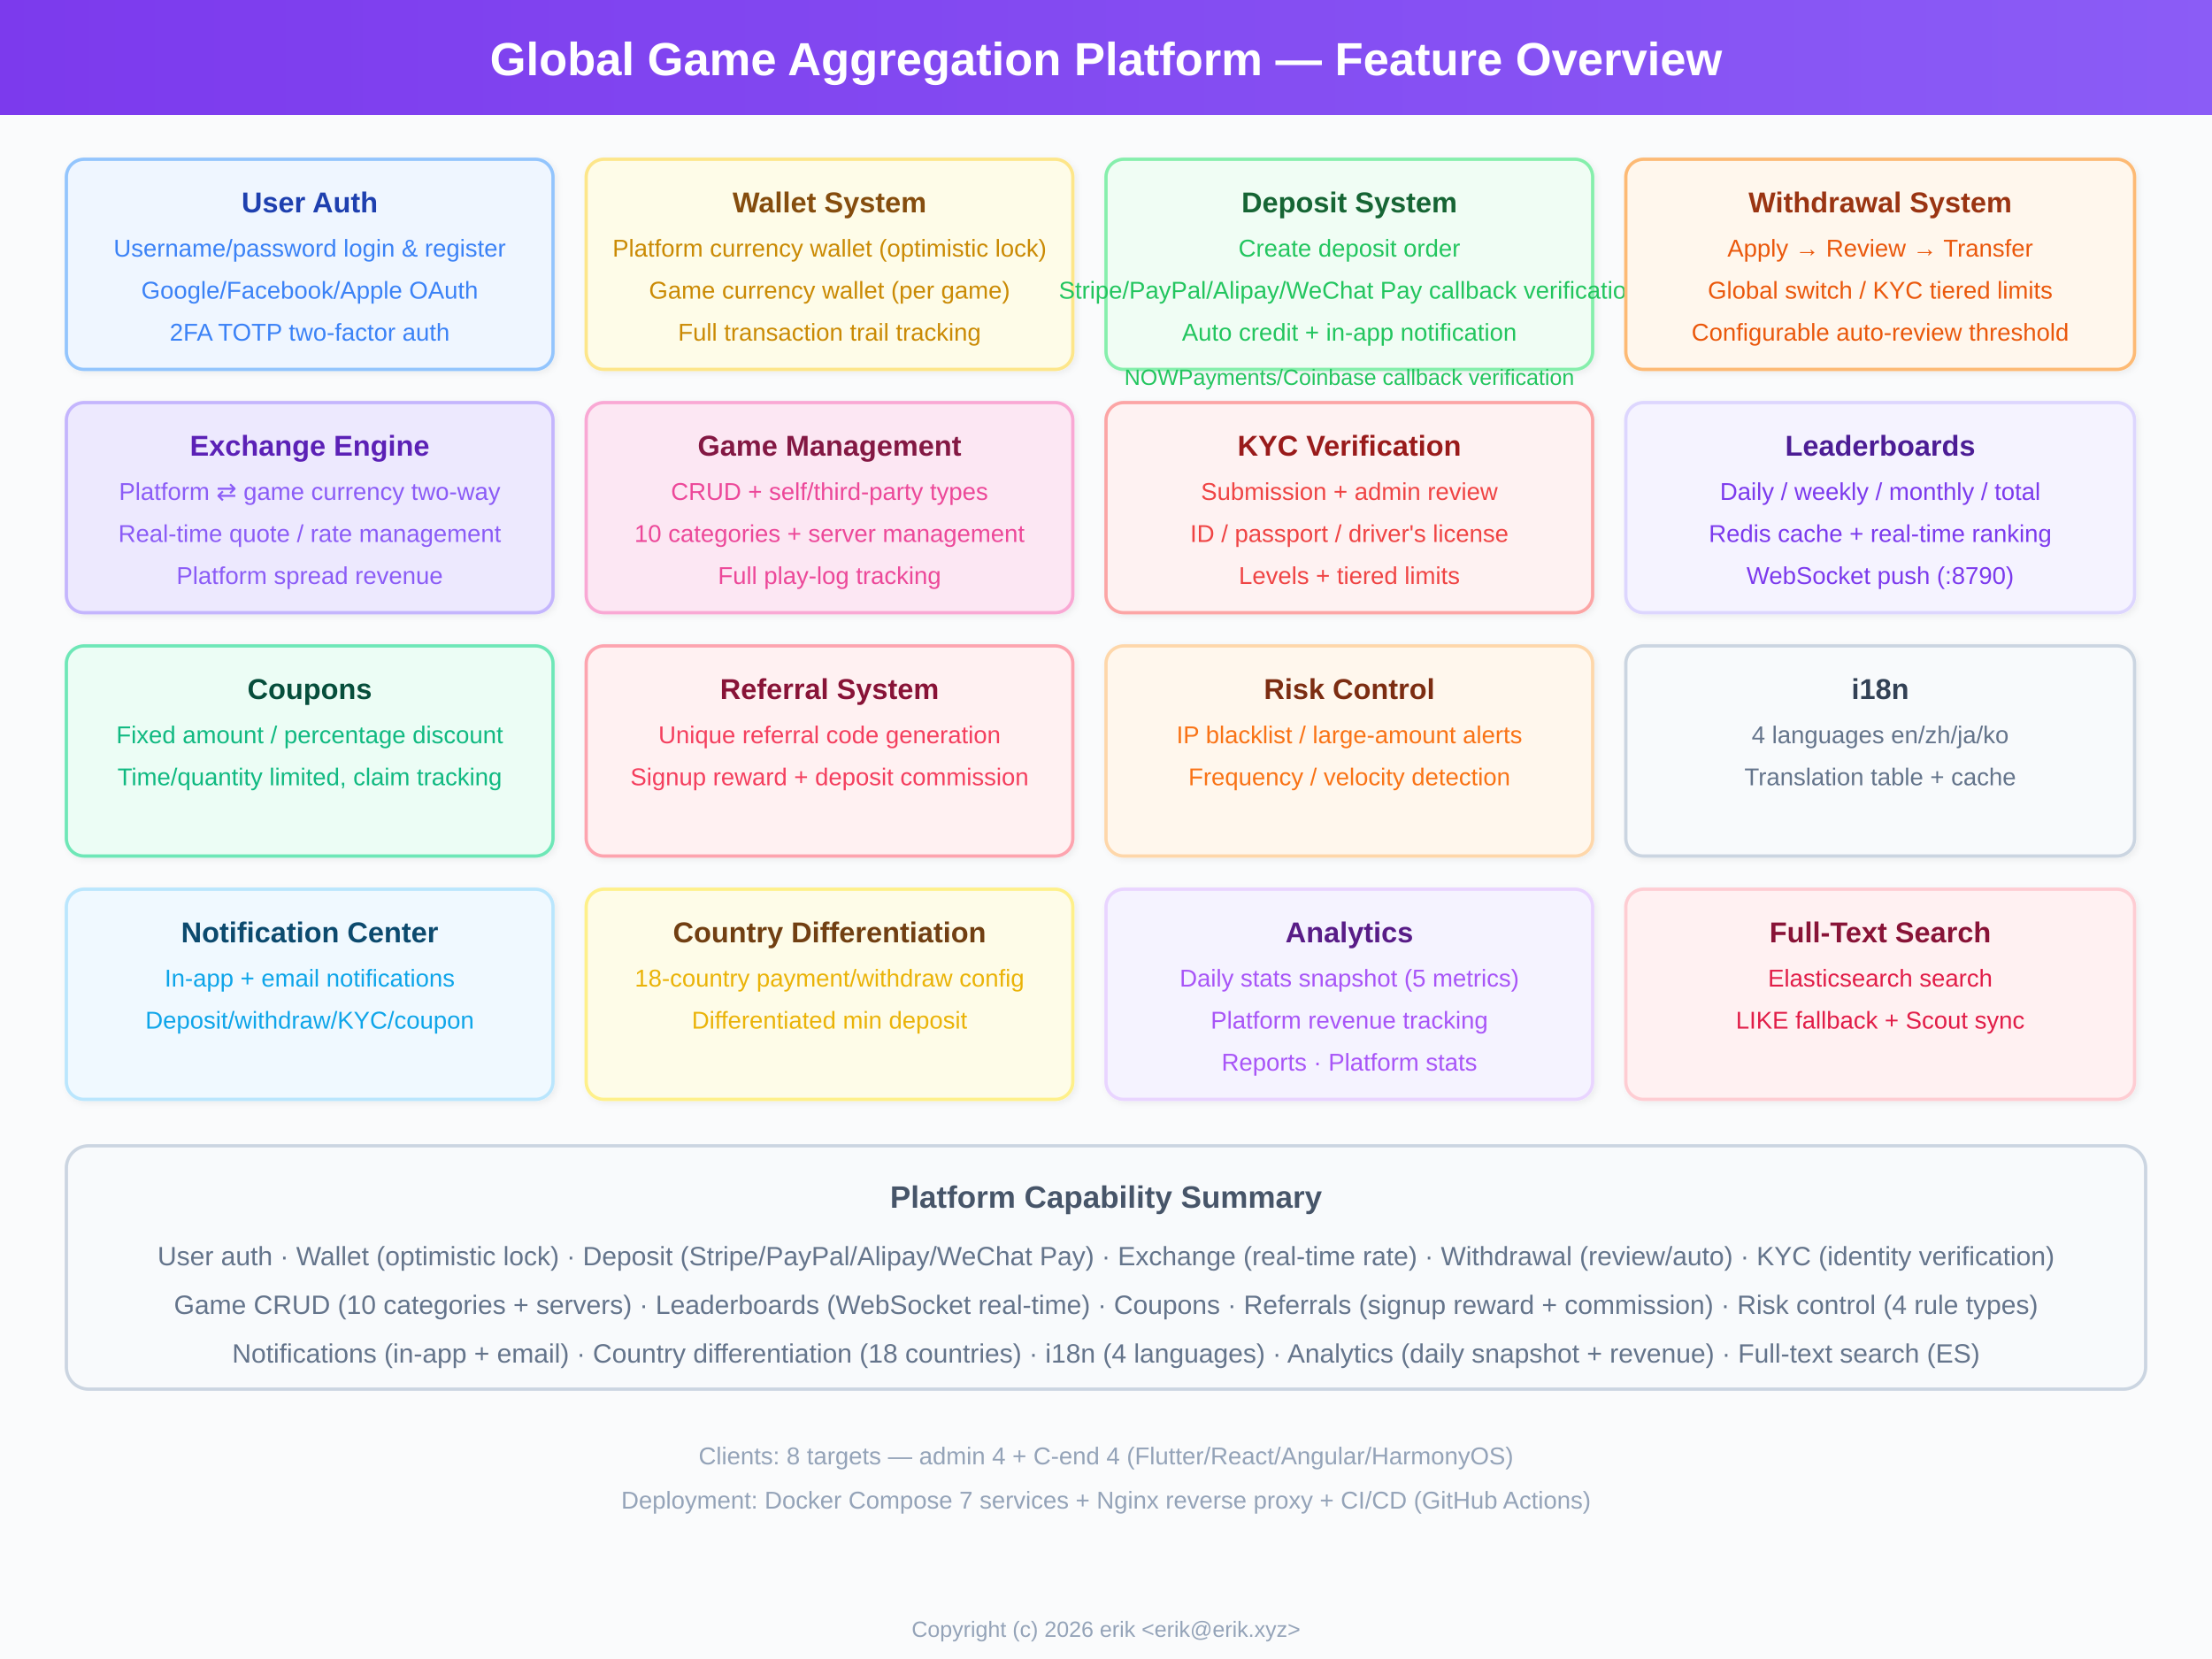
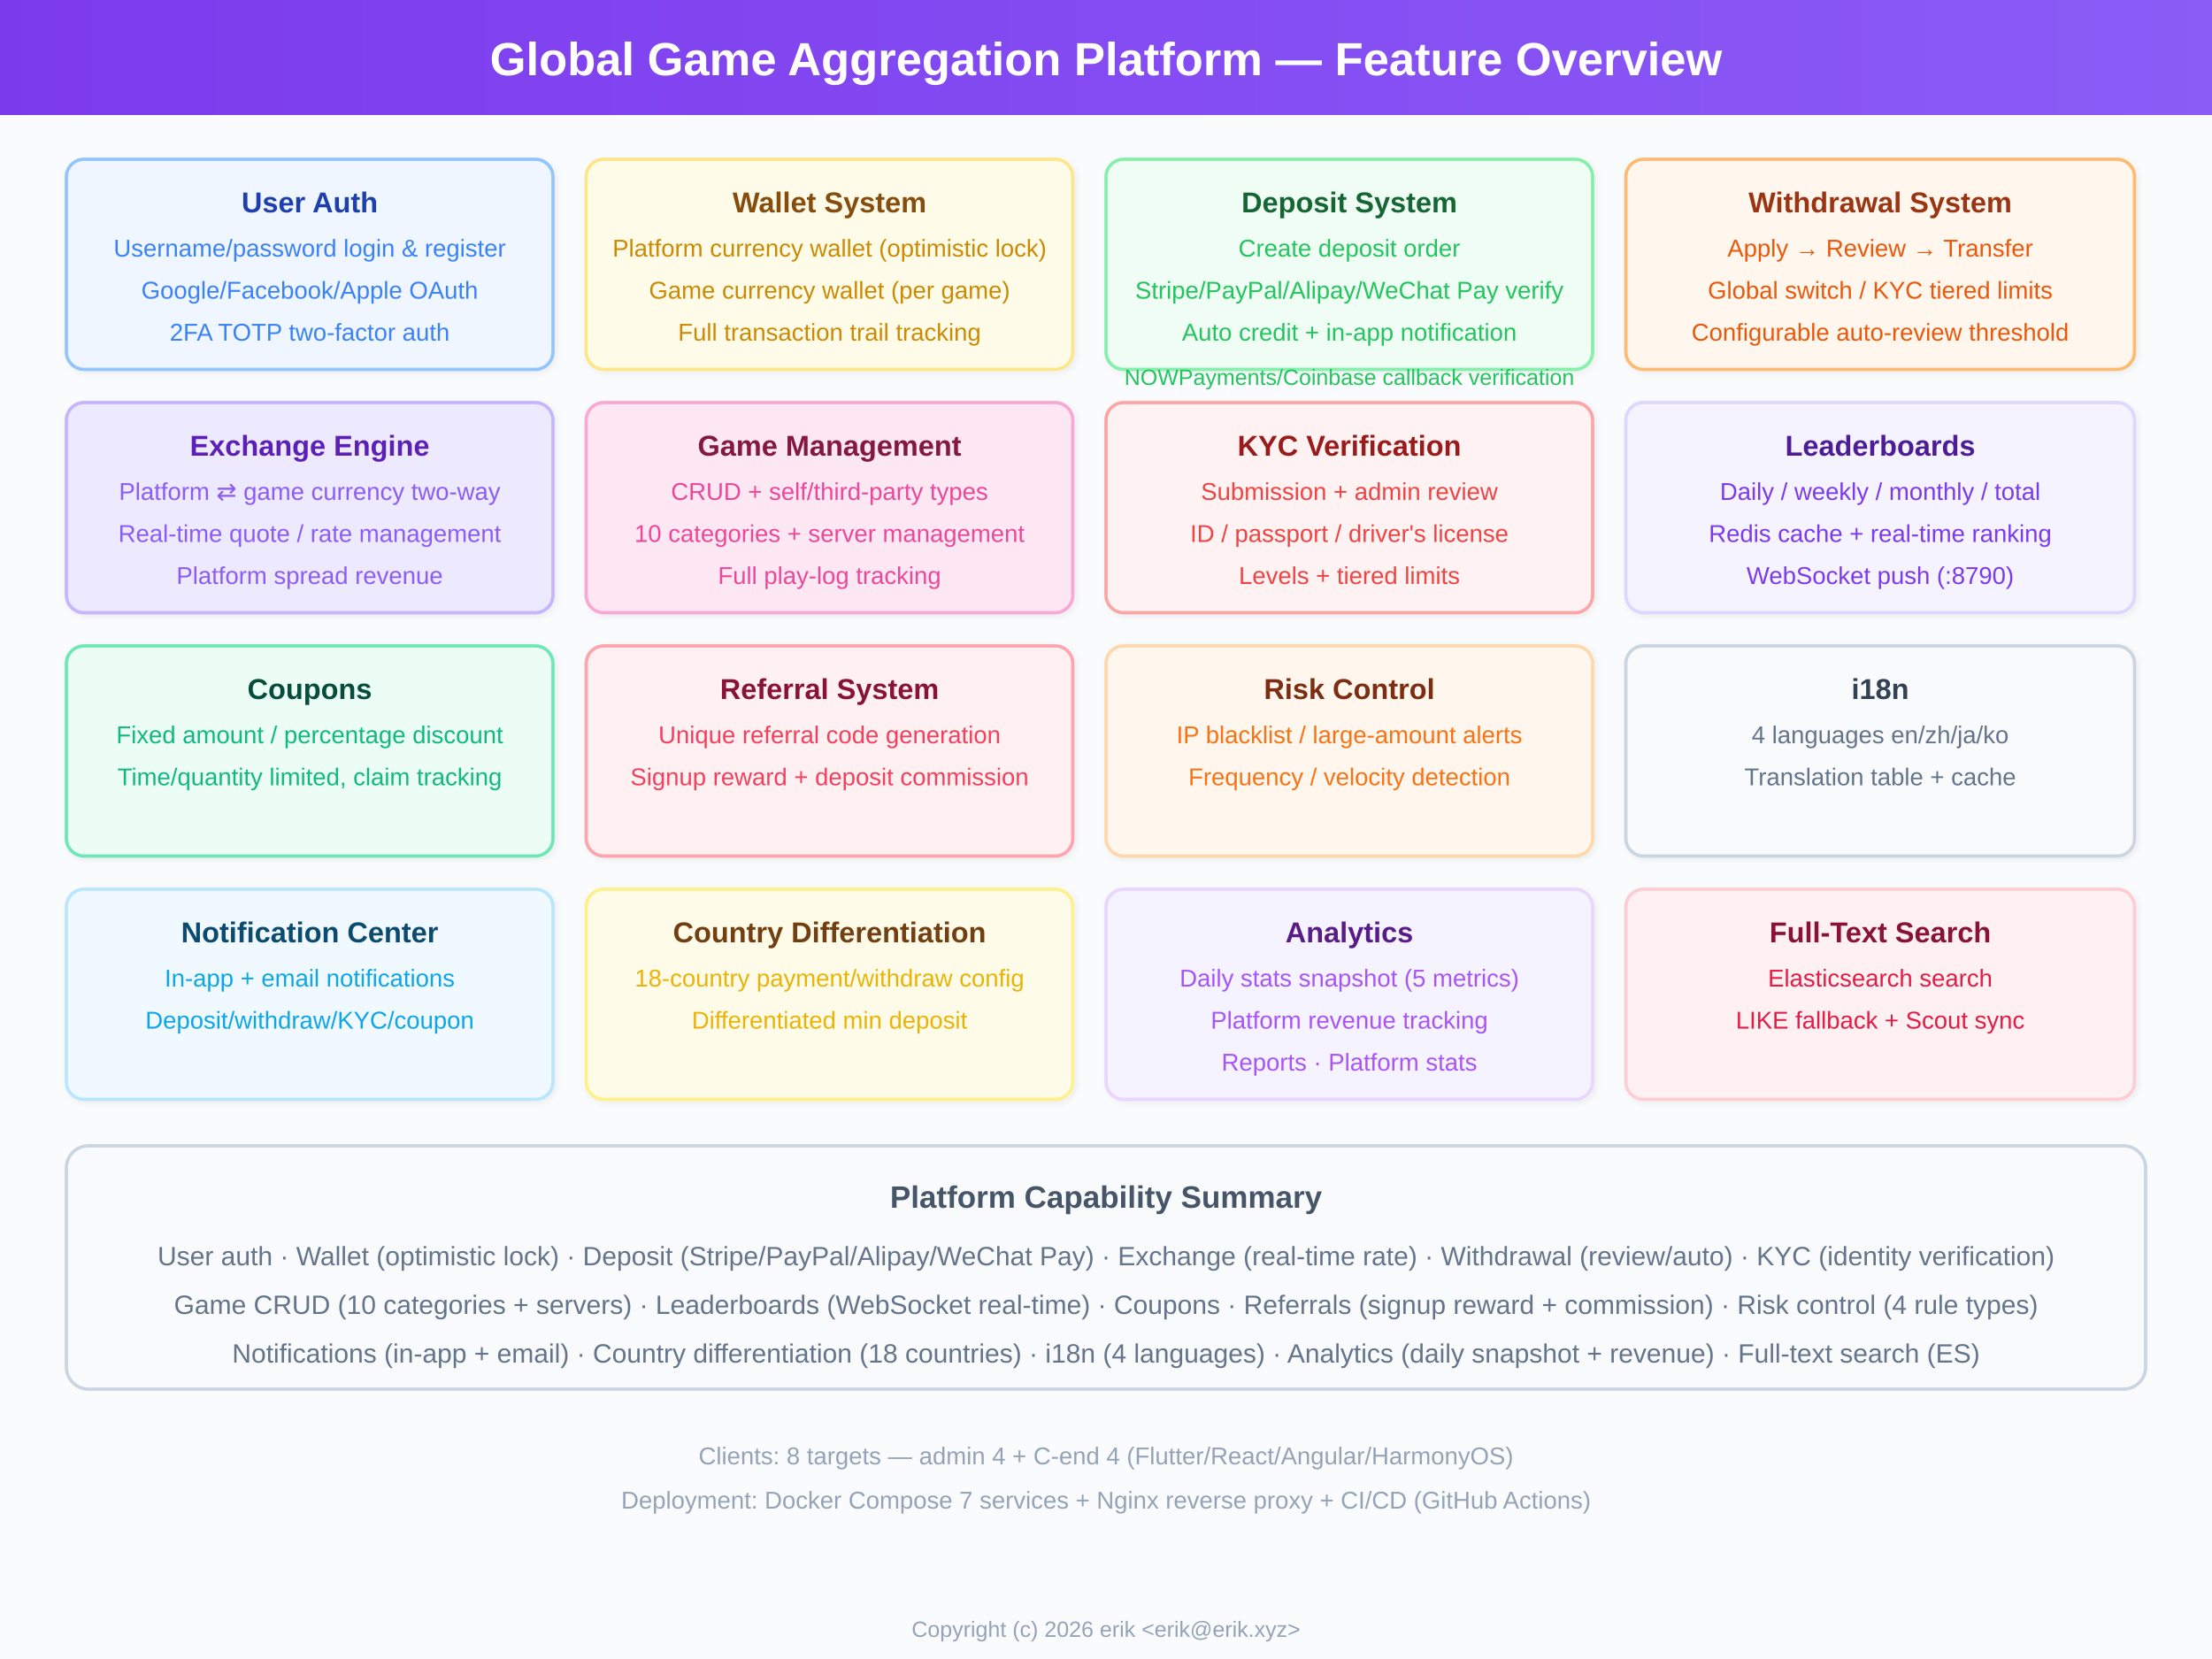
<svg xmlns="http://www.w3.org/2000/svg" viewBox="0 0 1000 750" font-family="Arial, 'Noto Sans SC', 'Noto Sans', sans-serif">
  <defs>
    <linearGradient id="hd" x1="0" y1="0" x2="1" y2="0">
      <stop offset="0%" stop-color="#7c3aed" />
      <stop offset="100%" stop-color="#8b5cf6" />
    </linearGradient>
    <filter id="sh">
      <feDropShadow dx="1" dy="1" stdDeviation="1.5" flood-opacity=".06" />
    </filter>
  </defs>
  <rect width="1000" height="750" fill="#fafbfc" />
  <rect x="0" y="0" width="1000" height="52" fill="url(#hd)" />
  <text x="500" y="34" text-anchor="middle" fill="#fff" font-size="21" font-weight="bold">Global Game Aggregation Platform — Feature Overview</text>
  <rect x="30" y="72" width="220" height="95" rx="8" fill="#eff6ff" stroke="#93c5fd" stroke-width="1.5" filter="url(#sh)" />
  <text x="140" y="96" text-anchor="middle" fill="#1e40af" font-size="13" font-weight="bold">User Auth</text>
  <text x="140" y="116" text-anchor="middle" fill="#3b82f6" font-size="11">Username/password login &amp; register</text>
  <text x="140" y="135" text-anchor="middle" fill="#3b82f6" font-size="11">Google/Facebook/Apple OAuth</text>
  <text x="140" y="154" text-anchor="middle" fill="#3b82f6" font-size="11">2FA TOTP two-factor auth</text>
  <rect x="265" y="72" width="220" height="95" rx="8" fill="#fefce8" stroke="#fde68a" stroke-width="1.5" filter="url(#sh)" />
  <text x="375" y="96" text-anchor="middle" fill="#854d0e" font-size="13" font-weight="bold">Wallet System</text>
  <text x="375" y="116" text-anchor="middle" fill="#ca8a04" font-size="11">Platform currency wallet (optimistic lock)</text>
  <text x="375" y="135" text-anchor="middle" fill="#ca8a04" font-size="11">Game currency wallet (per game)</text>
  <text x="375" y="154" text-anchor="middle" fill="#ca8a04" font-size="11">Full transaction trail tracking</text>
  <rect x="500" y="72" width="220" height="95" rx="8" fill="#f0fdf4" stroke="#86efac" stroke-width="1.5" filter="url(#sh)" />
  <text x="610" y="96" text-anchor="middle" fill="#166534" font-size="13" font-weight="bold">Deposit System</text>
  <text x="610" y="116" text-anchor="middle" fill="#22c55e" font-size="11">Create deposit order</text>
-   <text x="610" y="135" text-anchor="middle" fill="#22c55e" font-size="11">Stripe/PayPal/Alipay/WeChat Pay callback verification</text>
+   <text x="610" y="135" text-anchor="middle" fill="#22c55e" font-size="11">Stripe/PayPal/Alipay/WeChat Pay verify</text>
  <text x="610" y="174" text-anchor="middle" fill="#22c55e" font-size="10">NOWPayments/Coinbase callback verification</text>
  <text x="610" y="154" text-anchor="middle" fill="#22c55e" font-size="11">Auto credit + in-app notification</text>
  <rect x="735" y="72" width="230" height="95" rx="8" fill="#fff7ed" stroke="#fdba74" stroke-width="1.5" filter="url(#sh)" />
  <text x="850" y="96" text-anchor="middle" fill="#9a3412" font-size="13" font-weight="bold">Withdrawal System</text>
  <text x="850" y="116" text-anchor="middle" fill="#ea580c" font-size="11">Apply → Review → Transfer</text>
  <text x="850" y="135" text-anchor="middle" fill="#ea580c" font-size="11">Global switch / KYC tiered limits</text>
  <text x="850" y="154" text-anchor="middle" fill="#ea580c" font-size="11">Configurable auto-review threshold</text>
  <rect x="30" y="182" width="220" height="95" rx="8" fill="#ede9fe" stroke="#c4b5fd" stroke-width="1.5" filter="url(#sh)" />
  <text x="140" y="206" text-anchor="middle" fill="#5b21b6" font-size="13" font-weight="bold">Exchange Engine</text>
  <text x="140" y="226" text-anchor="middle" fill="#8b5cf6" font-size="11">Platform ⇄ game currency two-way</text>
  <text x="140" y="245" text-anchor="middle" fill="#8b5cf6" font-size="11">Real-time quote / rate management</text>
  <text x="140" y="264" text-anchor="middle" fill="#8b5cf6" font-size="11">Platform spread revenue</text>
  <rect x="265" y="182" width="220" height="95" rx="8" fill="#fce7f3" stroke="#f9a8d4" stroke-width="1.5" filter="url(#sh)" />
  <text x="375" y="206" text-anchor="middle" fill="#831843" font-size="13" font-weight="bold">Game Management</text>
  <text x="375" y="226" text-anchor="middle" fill="#ec4899" font-size="11">CRUD + self/third-party types</text>
  <text x="375" y="245" text-anchor="middle" fill="#ec4899" font-size="11">10 categories + server management</text>
  <text x="375" y="264" text-anchor="middle" fill="#ec4899" font-size="11">Full play-log tracking</text>
  <rect x="500" y="182" width="220" height="95" rx="8" fill="#fef2f2" stroke="#fca5a5" stroke-width="1.5" filter="url(#sh)" />
  <text x="610" y="206" text-anchor="middle" fill="#991b1b" font-size="13" font-weight="bold">KYC Verification</text>
  <text x="610" y="226" text-anchor="middle" fill="#ef4444" font-size="11">Submission + admin review</text>
  <text x="610" y="245" text-anchor="middle" fill="#ef4444" font-size="11">ID / passport / driver's license</text>
  <text x="610" y="264" text-anchor="middle" fill="#ef4444" font-size="11">Levels + tiered limits</text>
  <rect x="735" y="182" width="230" height="95" rx="8" fill="#f5f3ff" stroke="#ddd6fe" stroke-width="1.5" filter="url(#sh)" />
  <text x="850" y="206" text-anchor="middle" fill="#4c1d95" font-size="13" font-weight="bold">Leaderboards</text>
  <text x="850" y="226" text-anchor="middle" fill="#7c3aed" font-size="11">Daily / weekly / monthly / total</text>
  <text x="850" y="245" text-anchor="middle" fill="#7c3aed" font-size="11">Redis cache + real-time ranking</text>
  <text x="850" y="264" text-anchor="middle" fill="#7c3aed" font-size="11">WebSocket push (:8790)</text>
  <rect x="30" y="292" width="220" height="95" rx="8" fill="#ecfdf5" stroke="#6ee7b7" stroke-width="1.5" filter="url(#sh)" />
  <text x="140" y="316" text-anchor="middle" fill="#064e3b" font-size="13" font-weight="bold">Coupons</text>
  <text x="140" y="336" text-anchor="middle" fill="#10b981" font-size="11">Fixed amount / percentage discount</text>
  <text x="140" y="355" text-anchor="middle" fill="#10b981" font-size="11">Time/quantity limited, claim tracking</text>
  <rect x="265" y="292" width="220" height="95" rx="8" fill="#fff1f2" stroke="#fda4af" stroke-width="1.5" filter="url(#sh)" />
  <text x="375" y="316" text-anchor="middle" fill="#881337" font-size="13" font-weight="bold">Referral System</text>
  <text x="375" y="336" text-anchor="middle" fill="#f43f5e" font-size="11">Unique referral code generation</text>
  <text x="375" y="355" text-anchor="middle" fill="#f43f5e" font-size="11">Signup reward + deposit commission</text>
  <rect x="500" y="292" width="220" height="95" rx="8" fill="#fff7ed" stroke="#fed7aa" stroke-width="1.5" filter="url(#sh)" />
  <text x="610" y="316" text-anchor="middle" fill="#7c2d12" font-size="13" font-weight="bold">Risk Control</text>
  <text x="610" y="336" text-anchor="middle" fill="#f97316" font-size="11">IP blacklist / large-amount alerts</text>
  <text x="610" y="355" text-anchor="middle" fill="#f97316" font-size="11">Frequency / velocity detection</text>
  <rect x="735" y="292" width="230" height="95" rx="8" fill="#f8fafc" stroke="#cbd5e1" stroke-width="1.5" filter="url(#sh)" />
  <text x="850" y="316" text-anchor="middle" fill="#334155" font-size="13" font-weight="bold">i18n</text>
  <text x="850" y="336" text-anchor="middle" fill="#64748b" font-size="11">4 languages en/zh/ja/ko</text>
  <text x="850" y="355" text-anchor="middle" fill="#64748b" font-size="11">Translation table + cache</text>
  <rect x="30" y="402" width="220" height="95" rx="8" fill="#f0f9ff" stroke="#bae6fd" stroke-width="1.5" filter="url(#sh)" />
  <text x="140" y="426" text-anchor="middle" fill="#0c4a6e" font-size="13" font-weight="bold">Notification Center</text>
  <text x="140" y="446" text-anchor="middle" fill="#0ea5e9" font-size="11">In-app + email notifications</text>
  <text x="140" y="465" text-anchor="middle" fill="#0ea5e9" font-size="11">Deposit/withdraw/KYC/coupon</text>
  <rect x="265" y="402" width="220" height="95" rx="8" fill="#fefce8" stroke="#fef08a" stroke-width="1.5" filter="url(#sh)" />
  <text x="375" y="426" text-anchor="middle" fill="#713f12" font-size="13" font-weight="bold">Country Differentiation</text>
  <text x="375" y="446" text-anchor="middle" fill="#eab308" font-size="11">18-country payment/withdraw config</text>
  <text x="375" y="465" text-anchor="middle" fill="#eab308" font-size="11">Differentiated min deposit</text>
  <rect x="500" y="402" width="220" height="95" rx="8" fill="#f5f3ff" stroke="#e9d5ff" stroke-width="1.5" filter="url(#sh)" />
  <text x="610" y="426" text-anchor="middle" fill="#581c87" font-size="13" font-weight="bold">Analytics</text>
  <text x="610" y="446" text-anchor="middle" fill="#a855f7" font-size="11">Daily stats snapshot (5 metrics)</text>
  <text x="610" y="465" text-anchor="middle" fill="#a855f7" font-size="11">Platform revenue tracking</text>
  <text x="610" y="484" text-anchor="middle" fill="#a855f7" font-size="11">Reports · Platform stats</text>
  <rect x="735" y="402" width="230" height="95" rx="8" fill="#fff1f2" stroke="#fecdd3" stroke-width="1.5" filter="url(#sh)" />
  <text x="850" y="426" text-anchor="middle" fill="#881337" font-size="13" font-weight="bold">Full-Text Search</text>
  <text x="850" y="446" text-anchor="middle" fill="#e11d48" font-size="11">Elasticsearch search</text>
  <text x="850" y="465" text-anchor="middle" fill="#e11d48" font-size="11">LIKE fallback + Scout sync</text>
  <rect x="30" y="518" width="940" height="110" rx="10" fill="#f8fafc" stroke="#cbd5e1" stroke-width="1.5" />
  <text x="500" y="546" text-anchor="middle" fill="#475569" font-size="14" font-weight="bold">Platform Capability Summary</text>
  <text x="500" y="572" text-anchor="middle" fill="#64748b" font-size="12">User auth · Wallet (optimistic lock) · Deposit (Stripe/PayPal/Alipay/WeChat Pay) · Exchange (real-time rate) · Withdrawal (review/auto) · KYC (identity verification)</text>
  <text x="500" y="594" text-anchor="middle" fill="#64748b" font-size="12">Game CRUD (10 categories + servers) · Leaderboards (WebSocket real-time) · Coupons · Referrals (signup reward + commission) · Risk control (4 rule types)</text>
  <text x="500" y="616" text-anchor="middle" fill="#64748b" font-size="12">Notifications (in-app + email) · Country differentiation (18 countries) · i18n (4 languages) · Analytics (daily snapshot + revenue) · Full-text search (ES)</text>
  <text x="500" y="662" text-anchor="middle" fill="#94a3b8" font-size="11">Clients: 8 targets — admin 4 + C-end 4 (Flutter/React/Angular/HarmonyOS)</text>
  <text x="500" y="682" text-anchor="middle" fill="#94a3b8" font-size="11">Deployment: Docker Compose 7 services + Nginx reverse proxy + CI/CD (GitHub Actions)</text>
  <text x="500" y="740" text-anchor="middle" fill="#94a3b8" font-size="10">Copyright (c) 2026 erik &lt;erik@erik.xyz&gt;</text>
</svg>
